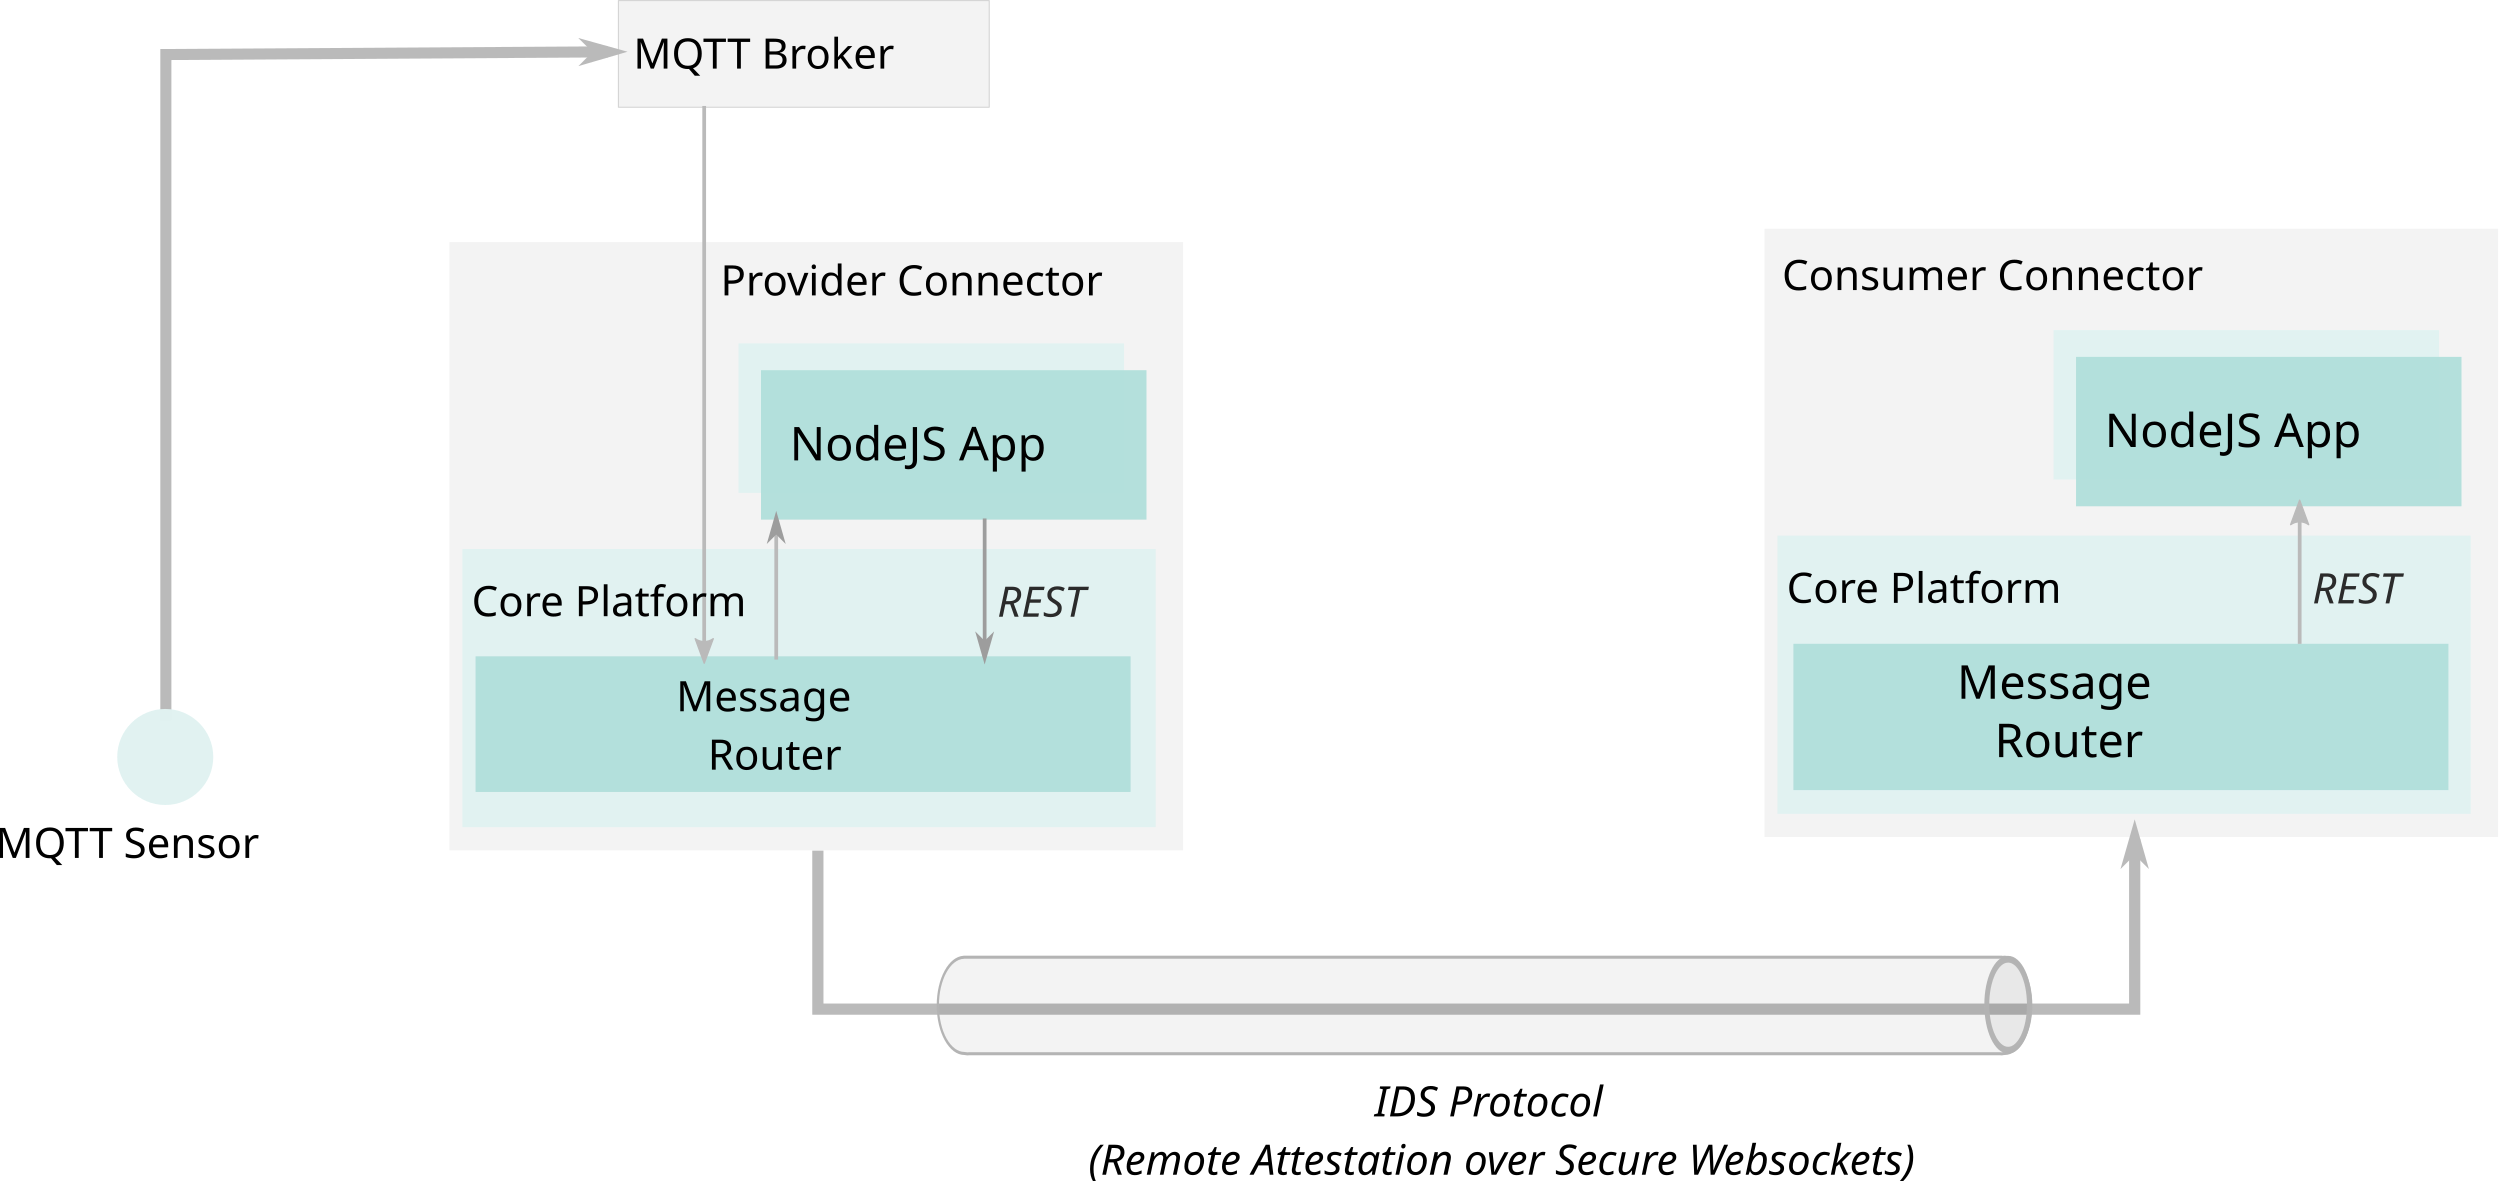
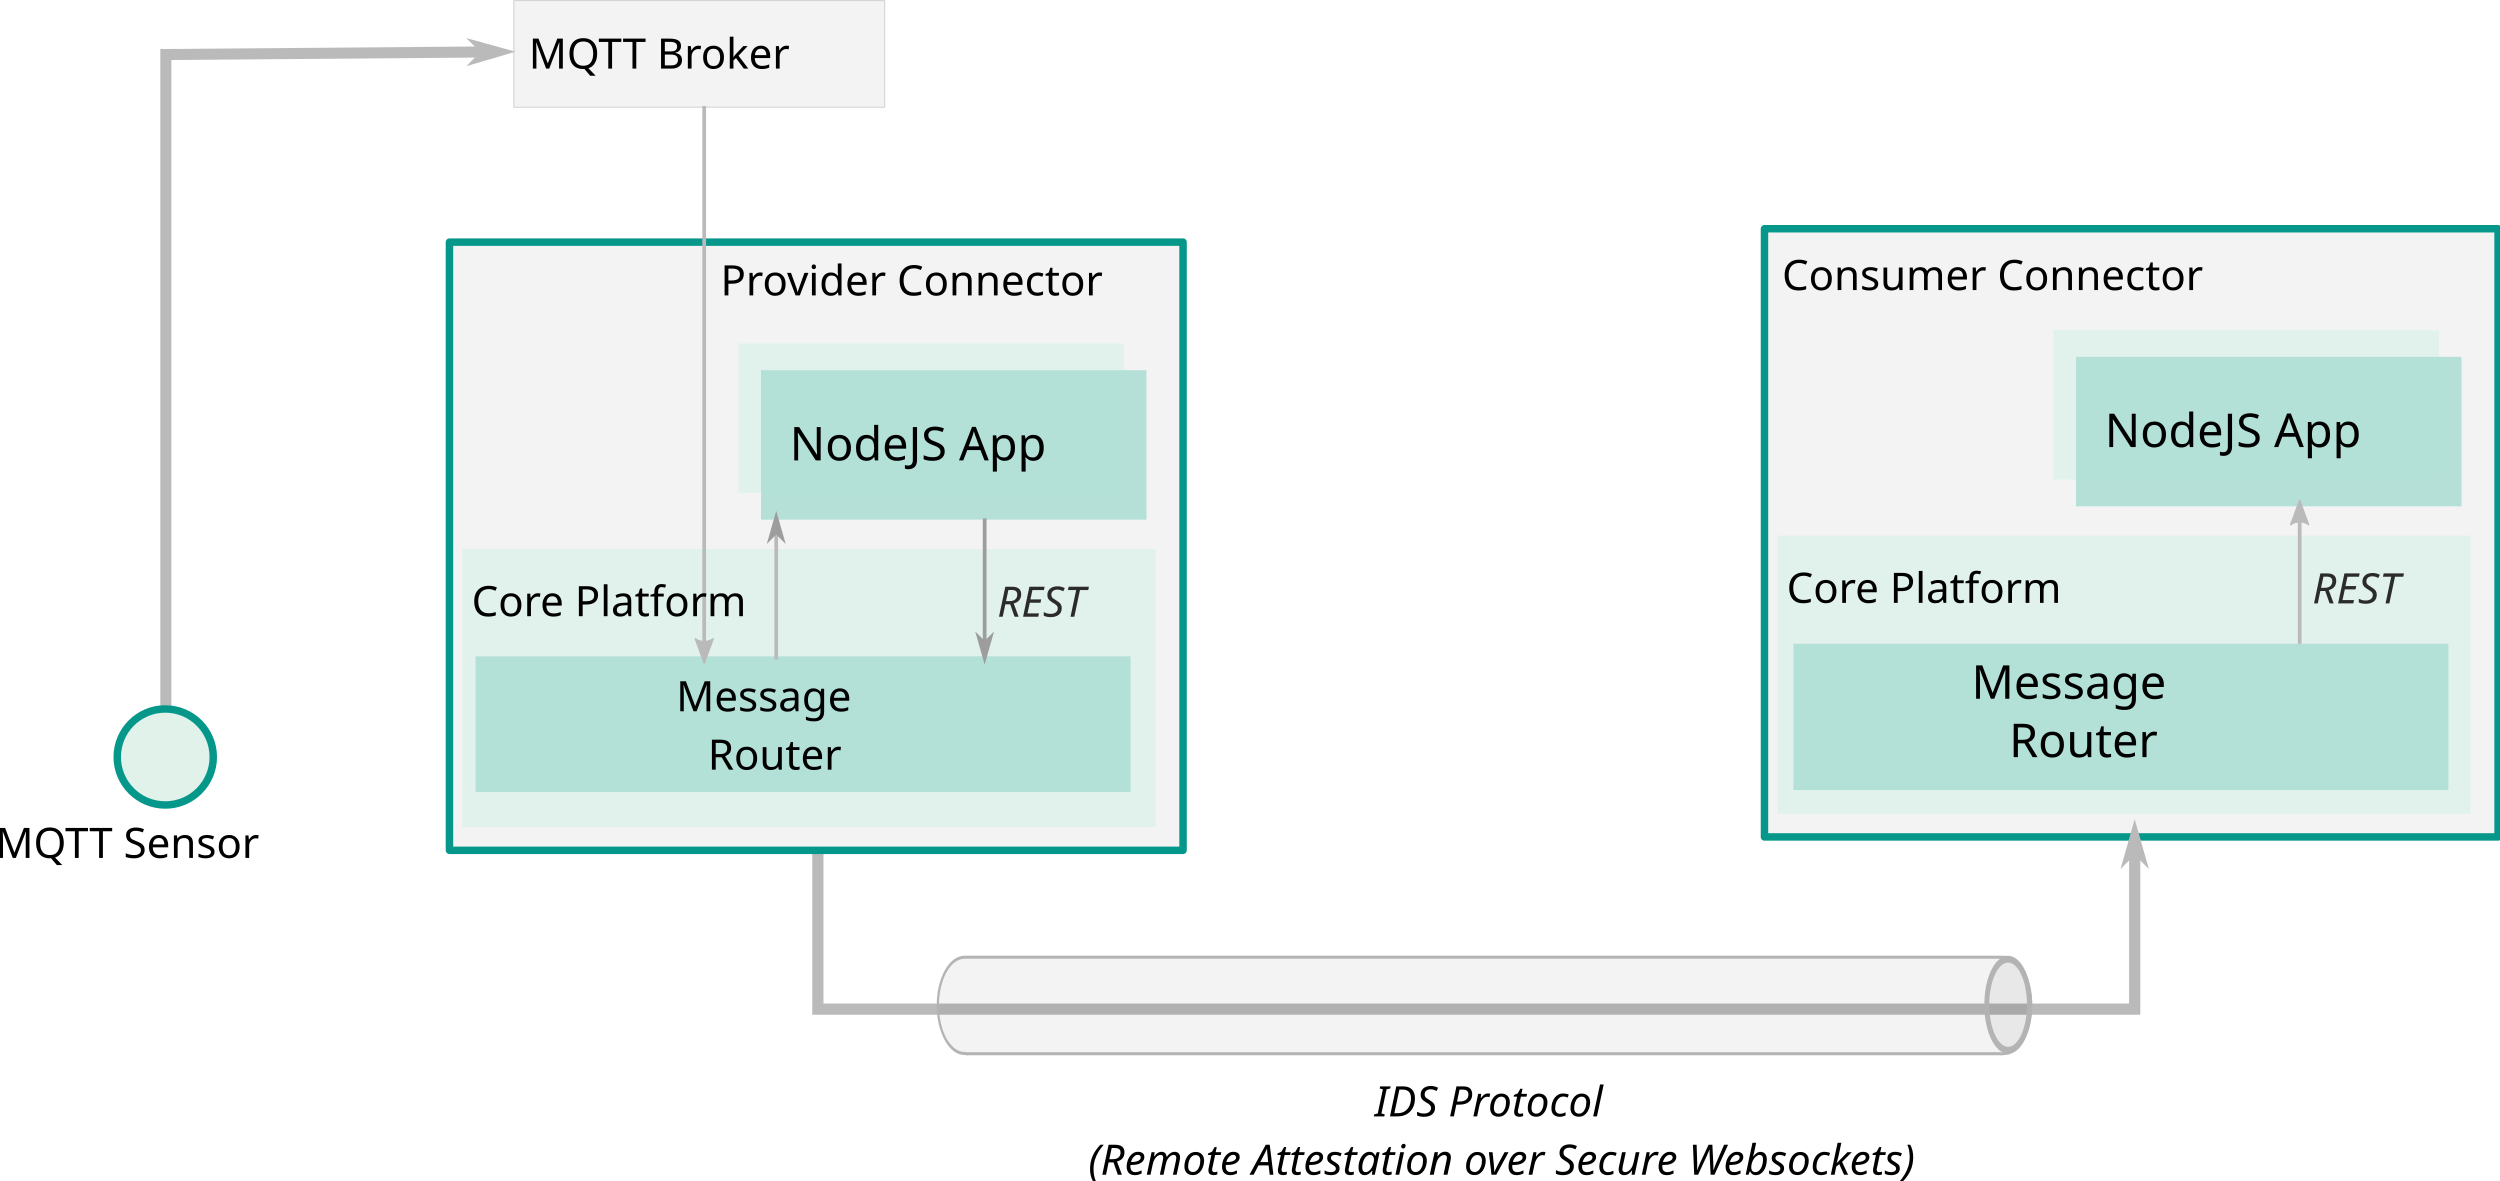
<svg xmlns="http://www.w3.org/2000/svg" width="188.891mm" height="89.225mm" viewBox="0 0 669.3 316.151" id="svg2" version="1.1">
  <defs id="defs4">
    <marker orient="auto" refY="0" refX="0" id="marker5627" style="overflow:visible">
      <path id="path5629" d="M 0,0 5,-5 -12.5,0 5,5 0,0 Z" style="fill:#bababa;fill-opacity:1;fill-rule:evenodd;stroke:#bababa;stroke-width:1pt;stroke-opacity:1" transform="matrix(-0.2,0,0,-0.2,-1.2,0)" />
    </marker>
    <marker orient="auto" refY="0" refX="0" id="Arrow1Send" style="overflow:visible">
      <path id="path4704" d="M 0,0 5,-5 -12.5,0 5,5 0,0 Z" style="fill:#bababa;fill-opacity:1;fill-rule:evenodd;stroke:#bababa;stroke-width:1pt;stroke-opacity:1" transform="matrix(-0.2,0,0,-0.2,-1.2,0)" />
    </marker>
    <marker style="overflow:visible" id="marker5489" refX="0" refY="0" orient="auto">
      <path transform="scale(-0.6,-0.6)" d="M 8.719,4.034 -2.207,0.016 8.719,-4.002 c -1.745,2.372 -1.735,5.617 -6e-7,8.035 z" style="fill:#bababa;fill-opacity:1;fill-rule:evenodd;stroke:#bababa;stroke-width:0.625;stroke-linejoin:round;stroke-opacity:1" id="path5491" />
    </marker>
    <marker style="overflow:visible" id="marker5323" refX="0" refY="0" orient="auto">
      <path transform="scale(-0.6,-0.6)" d="M 8.719,4.034 -2.207,0.016 8.719,-4.002 c -1.745,2.372 -1.735,5.617 -6e-7,8.035 z" style="fill:#bababa;fill-opacity:1;fill-rule:evenodd;stroke:#bababa;stroke-width:0.625;stroke-linejoin:round;stroke-opacity:1" id="path5325" />
    </marker>
    <marker style="overflow:visible" id="marker5121" refX="0" refY="0" orient="auto">
      <path transform="matrix(0.4,0,0,0.4,4,0)" style="fill:#9d9d9d;fill-opacity:1;fill-rule:evenodd;stroke:#9d9d9d;stroke-width:1pt;stroke-opacity:1" d="M 0,0 5,-5 -12.5,0 5,5 0,0 Z" id="path5123" />
    </marker>
    <marker orient="auto" refY="0" refX="0" id="Arrow1Mstart" style="overflow:visible">
      <path id="path4695" d="M 0,0 5,-5 -12.5,0 5,5 0,0 Z" style="fill:#9d9d9d;fill-opacity:1;fill-rule:evenodd;stroke:#9d9d9d;stroke-width:1pt;stroke-opacity:1" transform="matrix(0.4,0,0,0.4,4,0)" />
    </marker>
    <marker style="overflow:visible" id="marker5031" refX="0" refY="0" orient="auto">
      <path transform="scale(-0.6,-0.6)" d="M 8.719,4.034 -2.207,0.016 8.719,-4.002 c -1.745,2.372 -1.735,5.617 -6e-7,8.035 z" style="fill:#bababa;fill-opacity:1;fill-rule:evenodd;stroke:#bababa;stroke-width:0.625;stroke-linejoin:round;stroke-opacity:1" id="path5033" />
    </marker>
    <marker orient="auto" refY="0" refX="0" id="Arrow2Mend" style="overflow:visible">
      <path id="path4716" style="fill:#bababa;fill-opacity:1;fill-rule:evenodd;stroke:#bababa;stroke-width:0.625;stroke-linejoin:round;stroke-opacity:1" d="M 8.719,4.034 -2.207,0.016 8.719,-4.002 c -1.745,2.372 -1.735,5.617 -6e-7,8.035 z" transform="scale(-0.6,-0.6)" />
    </marker>
    <marker orient="auto" refY="0" refX="0" id="Arrow1Lend" style="overflow:visible">
      <path id="path4692" d="M 0,0 5,-5 -12.5,0 5,5 0,0 Z" style="fill:#585858;fill-opacity:1;fill-rule:evenodd;stroke:#585858;stroke-width:1pt;stroke-opacity:1" transform="matrix(-0.8,0,0,-0.8,-10,0)" />
    </marker>
  </defs>
  <g id="layer1" transform="translate(90.66911,-22.5622)">
-     <rect style="opacity:0.98;fill:#000000;fill-opacity:0.047;stroke:none;stroke-width:1.03;stroke-linecap:butt;stroke-linejoin:round;stroke-miterlimit:4;stroke-dasharray:none;stroke-dashoffset:0;stroke-opacity:1" id="rect4136-35" width="196.399" height="162.828" x="381.717" y="83.806" />
+     <rect style="opacity:0.98;fill:#000000;fill-opacity:0.047;stroke:#009688;stroke-width:2;stroke-linecap:butt;stroke-linejoin:round;stroke-miterlimit:4;stroke-dasharray:none;stroke-dashoffset:0;stroke-opacity:1" id="rect4136-35" width="196.399" height="162.828" x="381.717" y="83.806" />
    <path style="fill:none;fill-rule:evenodd;stroke:#bababa;stroke-width:3;stroke-linecap:butt;stroke-linejoin:miter;stroke-miterlimit:4;stroke-dasharray:none;stroke-opacity:1;marker-end:url(#marker5627)" d="m 128.289,250.301 0,42.426 352.543,0 0,-45.457" id="path4329" />
    <flowRoot xml:space="preserve" id="flowRoot4153" style="font-style:normal;font-weight:normal;font-size:11.25px;line-height:125%;font-family:Sans;letter-spacing:0px;word-spacing:0px;fill:#000000;fill-opacity:1;stroke:none;stroke-width:1px;stroke-linecap:butt;stroke-linejoin:miter;stroke-opacity:1;">
      <flowRegion id="flowRegion4155">
        <rect id="rect4157" width="128.571" height="47.143" x="164.286" y="332.362" style="font-size:11.25px;" />
      </flowRegion>
      <flowPara id="flowPara4159" />
    </flowRoot>
    <text xml:space="preserve" style="font-style:normal;font-weight:normal;font-size:11.25px;line-height:125%;font-family:Sans;letter-spacing:0px;word-spacing:0px;fill:#000000;fill-opacity:1;stroke:none;stroke-width:1px;stroke-linecap:butt;stroke-linejoin:miter;stroke-opacity:1;" x="386.429" y="100.219" id="text4161">
      <tspan id="tspan4163" x="386.429" y="100.219">Consumer Connector</tspan>
    </text>
    <text xml:space="preserve" style="font-style:normal;font-weight:normal;font-size:11.25px;line-height:125%;font-family:Sans;text-align:center;letter-spacing:0px;word-spacing:0px;text-anchor:middle;fill:#000000;fill-opacity:1;stroke:none;stroke-width:1px;stroke-linecap:butt;stroke-linejoin:miter;stroke-opacity:1;" x="318.137" y="321.44" id="text4161-6-6-9">
      <tspan id="tspan4163-7-2-1" x="318.137" y="321.44" style="font-style:italic;font-variant:normal;font-weight:normal;font-stretch:normal;font-size:11.25px;font-family:Sans;-inkscape-font-specification:'Sans Italic';">IDS Protocol</tspan>
      <tspan x="320.127" y="337.065" id="tspan4331" style="font-style:italic;font-variant:normal;font-weight:normal;font-stretch:normal;font-size:11.25px;font-family:Sans;-inkscape-font-specification:'Sans Italic';">(Remote Attestation over Secure Websockets) </tspan>
    </text>
-     <rect style="opacity:0.98;fill:#e0f2f1;fill-opacity:1;stroke:none;stroke-width:1;stroke-linecap:butt;stroke-linejoin:round;stroke-miterlimit:4;stroke-dasharray:none;stroke-dashoffset:0;stroke-opacity:1" id="rect4136-9" width="185.6" height="74.471" x="385.19" y="165.966" />
+     <rect style="opacity:0.98;fill:#e0f2ec;fill-opacity:1;stroke:none;stroke-width:1;stroke-linecap:butt;stroke-linejoin:round;stroke-miterlimit:4;stroke-dasharray:none;stroke-dashoffset:0;stroke-opacity:1" id="rect4136-9" width="185.6" height="74.471" x="385.19" y="165.966" />
    <text xml:space="preserve" style="font-style:normal;font-weight:normal;font-size:11.25px;line-height:125%;font-family:Sans;letter-spacing:0px;word-spacing:0px;fill:#000000;fill-opacity:1;stroke:none;stroke-width:1px;stroke-linecap:butt;stroke-linejoin:miter;stroke-opacity:1;" x="387.663" y="183.954" id="text4161-6-6">
      <tspan id="tspan4163-7-2" x="387.663" y="183.954">Core Platform</tspan>
    </text>
-     <rect style="opacity:0.98;fill:#e0f2f1;fill-opacity:1;stroke:none;stroke-width:1;stroke-linecap:butt;stroke-linejoin:round;stroke-miterlimit:4;stroke-dasharray:none;stroke-dashoffset:0;stroke-opacity:1" id="rect4136-5-7" width="103.2" height="40" x="459.114" y="110.934" />
-     <g id="g4424" transform="translate(39.28571,41.42857)" style="">
-       <rect y="76.673" x="425.838" height="40" width="103.2" id="rect4136-5" style="opacity:0.98;fill:#b2dfdb;fill-opacity:1;stroke:none;stroke-width:1;stroke-linecap:butt;stroke-linejoin:round;stroke-miterlimit:4;stroke-dasharray:none;stroke-dashoffset:0;stroke-opacity:1" />
-       <text id="text4161-6-6-9-2" y="100.811" x="433.533" style="font-style:normal;font-weight:normal;font-size:15px;line-height:125%;font-family:Sans;letter-spacing:0px;word-spacing:0px;fill:#000000;fill-opacity:1;stroke:none;stroke-width:1px;stroke-linecap:butt;stroke-linejoin:miter;stroke-opacity:1" xml:space="preserve">
-         <tspan y="100.811" x="433.533" id="tspan4163-7-2-1-7" style="font-size:12.5px">NodeJS App</tspan>
-       </text>
-     </g>
+     <rect style="opacity:0.98;fill:#e0f2ec;fill-opacity:1;stroke:none;stroke-width:1;stroke-linecap:butt;stroke-linejoin:round;stroke-miterlimit:4;stroke-dasharray:none;stroke-dashoffset:0;stroke-opacity:1" id="rect4136-5-7" width="103.2" height="40" x="459.114" y="110.934" />
+     <rect style="opacity:0.98;fill:#b2dfd6;fill-opacity:1;stroke:none;stroke-width:1;stroke-linecap:butt;stroke-linejoin:round;stroke-miterlimit:4;stroke-dasharray:none;stroke-dashoffset:0;stroke-opacity:1" id="rect4136-5" width="103.2" height="40" x="465.123" y="118.102" />
+     <text xml:space="preserve" style="font-style:normal;font-weight:normal;font-size:15px;line-height:125%;font-family:Sans;letter-spacing:0px;word-spacing:0px;fill:#000000;fill-opacity:1;stroke:none;stroke-width:1px;stroke-linecap:butt;stroke-linejoin:miter;stroke-opacity:1" x="472.818" y="142.24" id="text4161-6-6-9-2">
+       <tspan style="font-size:12.5px" id="tspan4163-7-2-1-7" x="472.818" y="142.24">NodeJS App</tspan>
+     </text>
    <g id="g4325" transform="matrix(0.9994802,0,0,1.368433,65.30284,-101.3884)" style="">
      <path id="path4281" d="m 102.128,277.847 0,0.01 c -3.879,0.13 -6.973,4.304 -6.975,9.409 1.7e-4,5.201 3.204,9.417 7.157,9.417 0.389,-0.001 0.777,0.132 1.161,0.048 l 276.279,0 c 0.371,0.081 0.747,-0.052 1.123,-0.048 3.953,-2.1e-4 7.157,-4.216 7.157,-9.417 1.3e-4,-5.201 -3.204,-9.418 -7.157,-9.418 -0.238,0.003 -0.476,0.022 -0.712,0.056 l 0,-0.058 z" style="opacity:0.98;fill:#000000;fill-opacity:0.047;stroke:#b3b3b3;stroke-width:0.602;stroke-linecap:butt;stroke-linejoin:round;stroke-miterlimit:4;stroke-dasharray:none;stroke-dashoffset:0;stroke-opacity:1" />
      <ellipse ry="8.898" rx="5.71" cy="287.14" cx="381.838" id="path4323" style="opacity:0.98;fill:#000000;fill-opacity:0.047;stroke:#b3b3b3;stroke-width:1.323;stroke-linecap:butt;stroke-linejoin:round;stroke-miterlimit:4;stroke-dasharray:none;stroke-dashoffset:0;stroke-opacity:1" />
    </g>
-     <g id="g5705" style="">
-       <rect y="194.919" x="389.464" height="39.172" width="175.357" id="rect4136-3-6" style="opacity:0.98;fill:#b2dfdb;fill-opacity:1;stroke:none;stroke-width:1;stroke-linecap:butt;stroke-linejoin:round;stroke-miterlimit:4;stroke-dasharray:none;stroke-dashoffset:0;stroke-opacity:1" />
-       <text id="text4161-6-6-9-2-3-2" y="209.631" x="476.862" style="font-style:normal;font-weight:normal;font-size:15px;line-height:125%;font-family:Sans;letter-spacing:0px;word-spacing:0px;fill:#000000;fill-opacity:1;stroke:none;stroke-width:1px;stroke-linecap:butt;stroke-linejoin:miter;stroke-opacity:1" xml:space="preserve">
-         <tspan style="font-size:12.5px;text-align:center;text-anchor:middle" y="209.631" x="476.862" id="tspan4163-7-2-1-7-6-6">Message</tspan>
-         <tspan style="font-size:12.5px;text-align:center;text-anchor:middle" id="tspan4369-1" y="225.256" x="476.862">Router</tspan>
-       </text>
-     </g>
+     <rect style="opacity:0.98;fill:#b2dfd6;fill-opacity:1;stroke:none;stroke-width:1;stroke-linecap:butt;stroke-linejoin:round;stroke-miterlimit:4;stroke-dasharray:none;stroke-dashoffset:0;stroke-opacity:1" id="rect4136-3-6" width="175.357" height="39.172" x="389.464" y="194.919" />
+     <text xml:space="preserve" style="font-style:normal;font-weight:normal;font-size:15px;line-height:125%;font-family:Sans;letter-spacing:0px;word-spacing:0px;fill:#000000;fill-opacity:1;stroke:none;stroke-width:1px;stroke-linecap:butt;stroke-linejoin:miter;stroke-opacity:1" x="476.862" y="209.631" id="text4161-6-6-9-2-3-2">
+       <tspan id="tspan4163-7-2-1-7-6-6" x="476.862" y="209.631" style="font-size:12.5px;text-align:center;text-anchor:middle">Message</tspan>
+       <tspan x="476.862" y="225.256" id="tspan4369-1" style="font-size:12.5px;text-align:center;text-anchor:middle">Router</tspan>
+     </text>
    <path style="fill:none;fill-rule:evenodd;stroke:#bababa;stroke-width:1px;stroke-linecap:butt;stroke-linejoin:miter;stroke-opacity:1;marker-end:url(#marker5031)" d="m 525,194.934 0,-37.143" id="path4471" />
    <text xml:space="preserve" style="font-style:normal;font-weight:normal;font-size:11.25px;line-height:125%;font-family:Sans;letter-spacing:0px;word-spacing:0px;fill:#2b2b2b;fill-opacity:1;stroke:none;stroke-width:1px;stroke-linecap:butt;stroke-linejoin:miter;stroke-opacity:1;" x="528.378" y="184.097" id="text4161-6-2">
      <tspan id="tspan4163-7-3" x="528.378" y="184.097" style="font-style:italic;font-variant:normal;font-weight:normal;font-stretch:normal;font-size:11.25px;font-family:Sans;-inkscape-font-specification:'Sans Italic';fill:#2b2b2b;fill-opacity:1;">REST</tspan>
    </text>
-     <rect style="opacity:0.98;fill:#000000;fill-opacity:0.047;stroke:none;stroke-width:1.03;stroke-linecap:butt;stroke-linejoin:round;stroke-miterlimit:4;stroke-dasharray:none;stroke-dashoffset:0;stroke-opacity:1" id="rect4136-35-7" width="196.399" height="162.828" x="29.658" y="87.377" />
+     <rect style="opacity:0.98;fill:#000000;fill-opacity:0.047;stroke:#009688;stroke-width:2;stroke-linecap:butt;stroke-linejoin:round;stroke-miterlimit:4;stroke-dasharray:none;stroke-dashoffset:0;stroke-opacity:1" id="rect4136-35-7" width="196.399" height="162.828" x="29.658" y="87.377" />
    <text xml:space="preserve" style="font-style:normal;font-weight:normal;font-size:11.25px;line-height:125%;font-family:Sans;letter-spacing:0px;word-spacing:0px;fill:#000000;fill-opacity:1;stroke:none;stroke-width:1px;stroke-linecap:butt;stroke-linejoin:miter;stroke-opacity:1;" x="102.226" y="101.648" id="text4161-5">
      <tspan id="tspan4163-9" x="102.226" y="101.648">Provider Connector</tspan>
    </text>
-     <rect style="opacity:0.98;fill:#e0f2f1;fill-opacity:1;stroke:none;stroke-width:1;stroke-linecap:butt;stroke-linejoin:round;stroke-miterlimit:4;stroke-dasharray:none;stroke-dashoffset:0;stroke-opacity:1" id="rect4136-9-2" width="185.6" height="74.471" x="33.131" y="169.537" />
-     <rect style="opacity:0.98;fill:#e0f2f1;fill-opacity:1;stroke:none;stroke-width:1;stroke-linecap:butt;stroke-linejoin:round;stroke-miterlimit:4;stroke-dasharray:none;stroke-dashoffset:0;stroke-opacity:1" id="rect4136-5-7-9" width="103.2" height="40" x="107.055" y="114.505" />
-     <g id="g4424-7" transform="translate(-312.7736,45)" style="">
-       <rect y="76.673" x="425.838" height="40" width="103.2" id="rect4136-5-3" style="opacity:0.98;fill:#b2dfdb;fill-opacity:1;stroke:none;stroke-width:1;stroke-linecap:butt;stroke-linejoin:round;stroke-miterlimit:4;stroke-dasharray:none;stroke-dashoffset:0;stroke-opacity:1" />
-       <text id="text4161-6-6-9-2-6" y="100.811" x="433.533" style="font-style:normal;font-weight:normal;font-size:15px;line-height:125%;font-family:Sans;letter-spacing:0px;word-spacing:0px;fill:#000000;fill-opacity:1;stroke:none;stroke-width:1px;stroke-linecap:butt;stroke-linejoin:miter;stroke-opacity:1" xml:space="preserve">
-         <tspan y="100.811" x="433.533" id="tspan4163-7-2-1-7-1" style="font-size:12.5px">NodeJS App</tspan>
-       </text>
-     </g>
-     <rect style="opacity:0.98;fill:#b2dfdb;fill-opacity:1;stroke:none;stroke-width:1;stroke-linecap:butt;stroke-linejoin:round;stroke-miterlimit:4;stroke-dasharray:none;stroke-dashoffset:0;stroke-opacity:1" id="rect4136-3-9" width="175.357" height="36.315" x="36.653" y="198.273" />
+     <rect style="opacity:0.98;fill:#e0f2ec;fill-opacity:1;stroke:none;stroke-width:1;stroke-linecap:butt;stroke-linejoin:round;stroke-miterlimit:4;stroke-dasharray:none;stroke-dashoffset:0;stroke-opacity:1" id="rect4136-9-2" width="185.6" height="74.471" x="33.131" y="169.537" />
+     <rect style="opacity:0.98;fill:#e0f2ec;fill-opacity:1;stroke:none;stroke-width:1;stroke-linecap:butt;stroke-linejoin:round;stroke-miterlimit:4;stroke-dasharray:none;stroke-dashoffset:0;stroke-opacity:1" id="rect4136-5-7-9" width="103.2" height="40" x="107.055" y="114.505" />
+     <rect style="opacity:0.98;fill:#b2dfd6;fill-opacity:1;stroke:none;stroke-width:1;stroke-linecap:butt;stroke-linejoin:round;stroke-miterlimit:4;stroke-dasharray:none;stroke-dashoffset:0;stroke-opacity:1" id="rect4136-5-3" width="103.2" height="40" x="113.064" y="121.673" />
+     <text xml:space="preserve" style="font-style:normal;font-weight:normal;font-size:15px;line-height:125%;font-family:Sans;letter-spacing:0px;word-spacing:0px;fill:#000000;fill-opacity:1;stroke:none;stroke-width:1px;stroke-linecap:butt;stroke-linejoin:miter;stroke-opacity:1" x="120.759" y="145.811" id="text4161-6-6-9-2-6">
+       <tspan style="font-size:12.5px" id="tspan4163-7-2-1-7-1" x="120.759" y="145.811">NodeJS App</tspan>
+     </text>
+     <rect style="opacity:0.98;fill:#b2dfd6;fill-opacity:1;stroke:none;stroke-width:1;stroke-linecap:butt;stroke-linejoin:round;stroke-miterlimit:4;stroke-dasharray:none;stroke-dashoffset:0;stroke-opacity:1" id="rect4136-3-9" width="175.357" height="36.315" x="36.653" y="198.273" />
    <text xml:space="preserve" style="font-style:normal;font-weight:normal;font-size:11.25px;line-height:125%;font-family:Sans;letter-spacing:0px;word-spacing:0px;fill:#000000;fill-opacity:1;stroke:none;stroke-width:1px;stroke-linecap:butt;stroke-linejoin:miter;stroke-opacity:1;" x="124.05" y="212.984" id="text4161-6-6-9-2-3-3">
      <tspan id="tspan4163-7-2-1-7-6-1" x="124.05" y="212.984" style="font-size:11.25px;text-align:center;text-anchor:middle;">Message</tspan>
      <tspan x="124.05" y="228.609" id="tspan4369-9" style="font-size:11.25px;text-align:center;text-anchor:middle;">Router</tspan>
    </text>
    <path style="fill:none;fill-rule:evenodd;stroke:#9d9d9d;stroke-width:1px;stroke-linecap:butt;stroke-linejoin:miter;stroke-opacity:1;marker-start:url(#marker5121)" d="m 172.941,198.505 0,-37.143" id="path4471-0" />
    <text xml:space="preserve" style="font-style:normal;font-weight:normal;font-size:11.25px;line-height:125%;font-family:Sans;letter-spacing:0px;word-spacing:0px;fill:#2b2b2b;fill-opacity:1;stroke:none;stroke-width:1px;stroke-linecap:butt;stroke-linejoin:miter;stroke-opacity:1;" x="176.318" y="187.668" id="text4161-6-2-3">
      <tspan id="tspan4163-7-3-6" x="176.318" y="187.668" style="font-style:italic;font-variant:normal;font-weight:normal;font-stretch:normal;font-size:11.25px;font-family:Sans;-inkscape-font-specification:'Sans Italic';fill:#2b2b2b;fill-opacity:1;">REST</tspan>
    </text>
-     <g id="g4628" transform="translate(93.71429,69.28571)" style="">
+     <g id="g4628" transform="translate(65.71429,69.28571)">
      <rect y="-46.57" x="-18.815" height="28.551" width="99.265" id="rect4136-35-7-1" style="opacity:0.98;fill:#000000;fill-opacity:0.047;stroke:#d4d4d4;stroke-width:0.306;stroke-linecap:butt;stroke-linejoin:round;stroke-miterlimit:4;stroke-dasharray:none;stroke-dashoffset:0;stroke-opacity:1" />
      <text id="text4609" y="-28.352" x="31.489" style="font-style:normal;font-weight:normal;font-size:12.5px;line-height:125%;font-family:Sans;letter-spacing:0px;word-spacing:0px;fill:#000000;fill-opacity:1;stroke:none;stroke-width:1px;stroke-linecap:butt;stroke-linejoin:miter;stroke-opacity:1" xml:space="preserve">
        <tspan y="-28.352" x="31.489" id="tspan4611" style="font-size:11.25px;text-align:center;text-anchor:middle">MQTT Broker</tspan>
      </text>
    </g>
    <text xml:space="preserve" style="font-style:normal;font-weight:normal;font-size:11.25px;line-height:125%;font-family:Sans;letter-spacing:0px;word-spacing:0px;fill:#000000;fill-opacity:1;stroke:none;stroke-width:1px;stroke-linecap:butt;stroke-linejoin:miter;stroke-opacity:1;" x="-91.896" y="252.24" id="text4161-6-6-2-0">
      <tspan id="tspan4163-7-2-8-6" x="-91.896" y="252.24">MQTT Sensor</tspan>
    </text>
-     <path style="fill:none;fill-rule:evenodd;stroke:#bababa;stroke-width:2.966;stroke-linecap:butt;stroke-linejoin:miter;stroke-miterlimit:4;stroke-dasharray:none;stroke-opacity:1;marker-end:url(#Arrow1Send)" d="m -46.266,215.526 0,-178.365 118.317,-0.715" id="path4329-3" />
+     <path style="fill:none;fill-rule:evenodd;stroke:#bababa;stroke-width:2.966;stroke-linecap:butt;stroke-linejoin:miter;stroke-miterlimit:4;stroke-dasharray:none;stroke-opacity:1;marker-end:url(#Arrow1Send)" d="m -46.266,215.526 0,-178.365 88.317,-0.715" id="path4329-3" />
    <path style="fill:none;fill-opacity:1;fill-rule:evenodd;stroke:#bababa;stroke-width:1;stroke-linecap:butt;stroke-linejoin:miter;stroke-miterlimit:4;stroke-dasharray:none;stroke-opacity:1;marker-end:url(#Arrow2Mend)" d="m 97.857,50.934 0,147.857" id="path4668" />
    <path style="fill:none;fill-opacity:1;fill-rule:evenodd;stroke:#bababa;stroke-width:1;stroke-linecap:butt;stroke-linejoin:miter;stroke-miterlimit:4;stroke-dasharray:none;stroke-opacity:1;marker-start:url(#Arrow1Mstart)" d="m 117.143,161.291 0,37.857" id="path4668-2" />
    <text xml:space="preserve" style="font-style:normal;font-weight:normal;font-size:11.25px;line-height:125%;font-family:Sans;letter-spacing:0px;word-spacing:0px;fill:#000000;fill-opacity:1;stroke:none;stroke-width:1px;stroke-linecap:butt;stroke-linejoin:miter;stroke-opacity:1;" x="35.604" y="187.526" id="text4161-6-6-2">
      <tspan id="tspan4163-7-2-8" x="35.604" y="187.526">Core Platform</tspan>
    </text>
-     <circle style="opacity:0.98;fill:#e0f2f1;fill-opacity:1;stroke:none;stroke-width:3;stroke-linecap:butt;stroke-linejoin:round;stroke-miterlimit:4;stroke-dasharray:none;stroke-dashoffset:0;stroke-opacity:1" id="path4633" cx="-46.429" cy="225.219" r="12.857" />
+     <circle style="opacity:0.98;fill:#e0f2eb;fill-opacity:1;stroke:#009688;stroke-width:2;stroke-linecap:butt;stroke-linejoin:round;stroke-miterlimit:4;stroke-dasharray:none;stroke-dashoffset:0;stroke-opacity:1" id="path4633" cx="-46.429" cy="225.219" r="12.857" />
  </g>
</svg>
